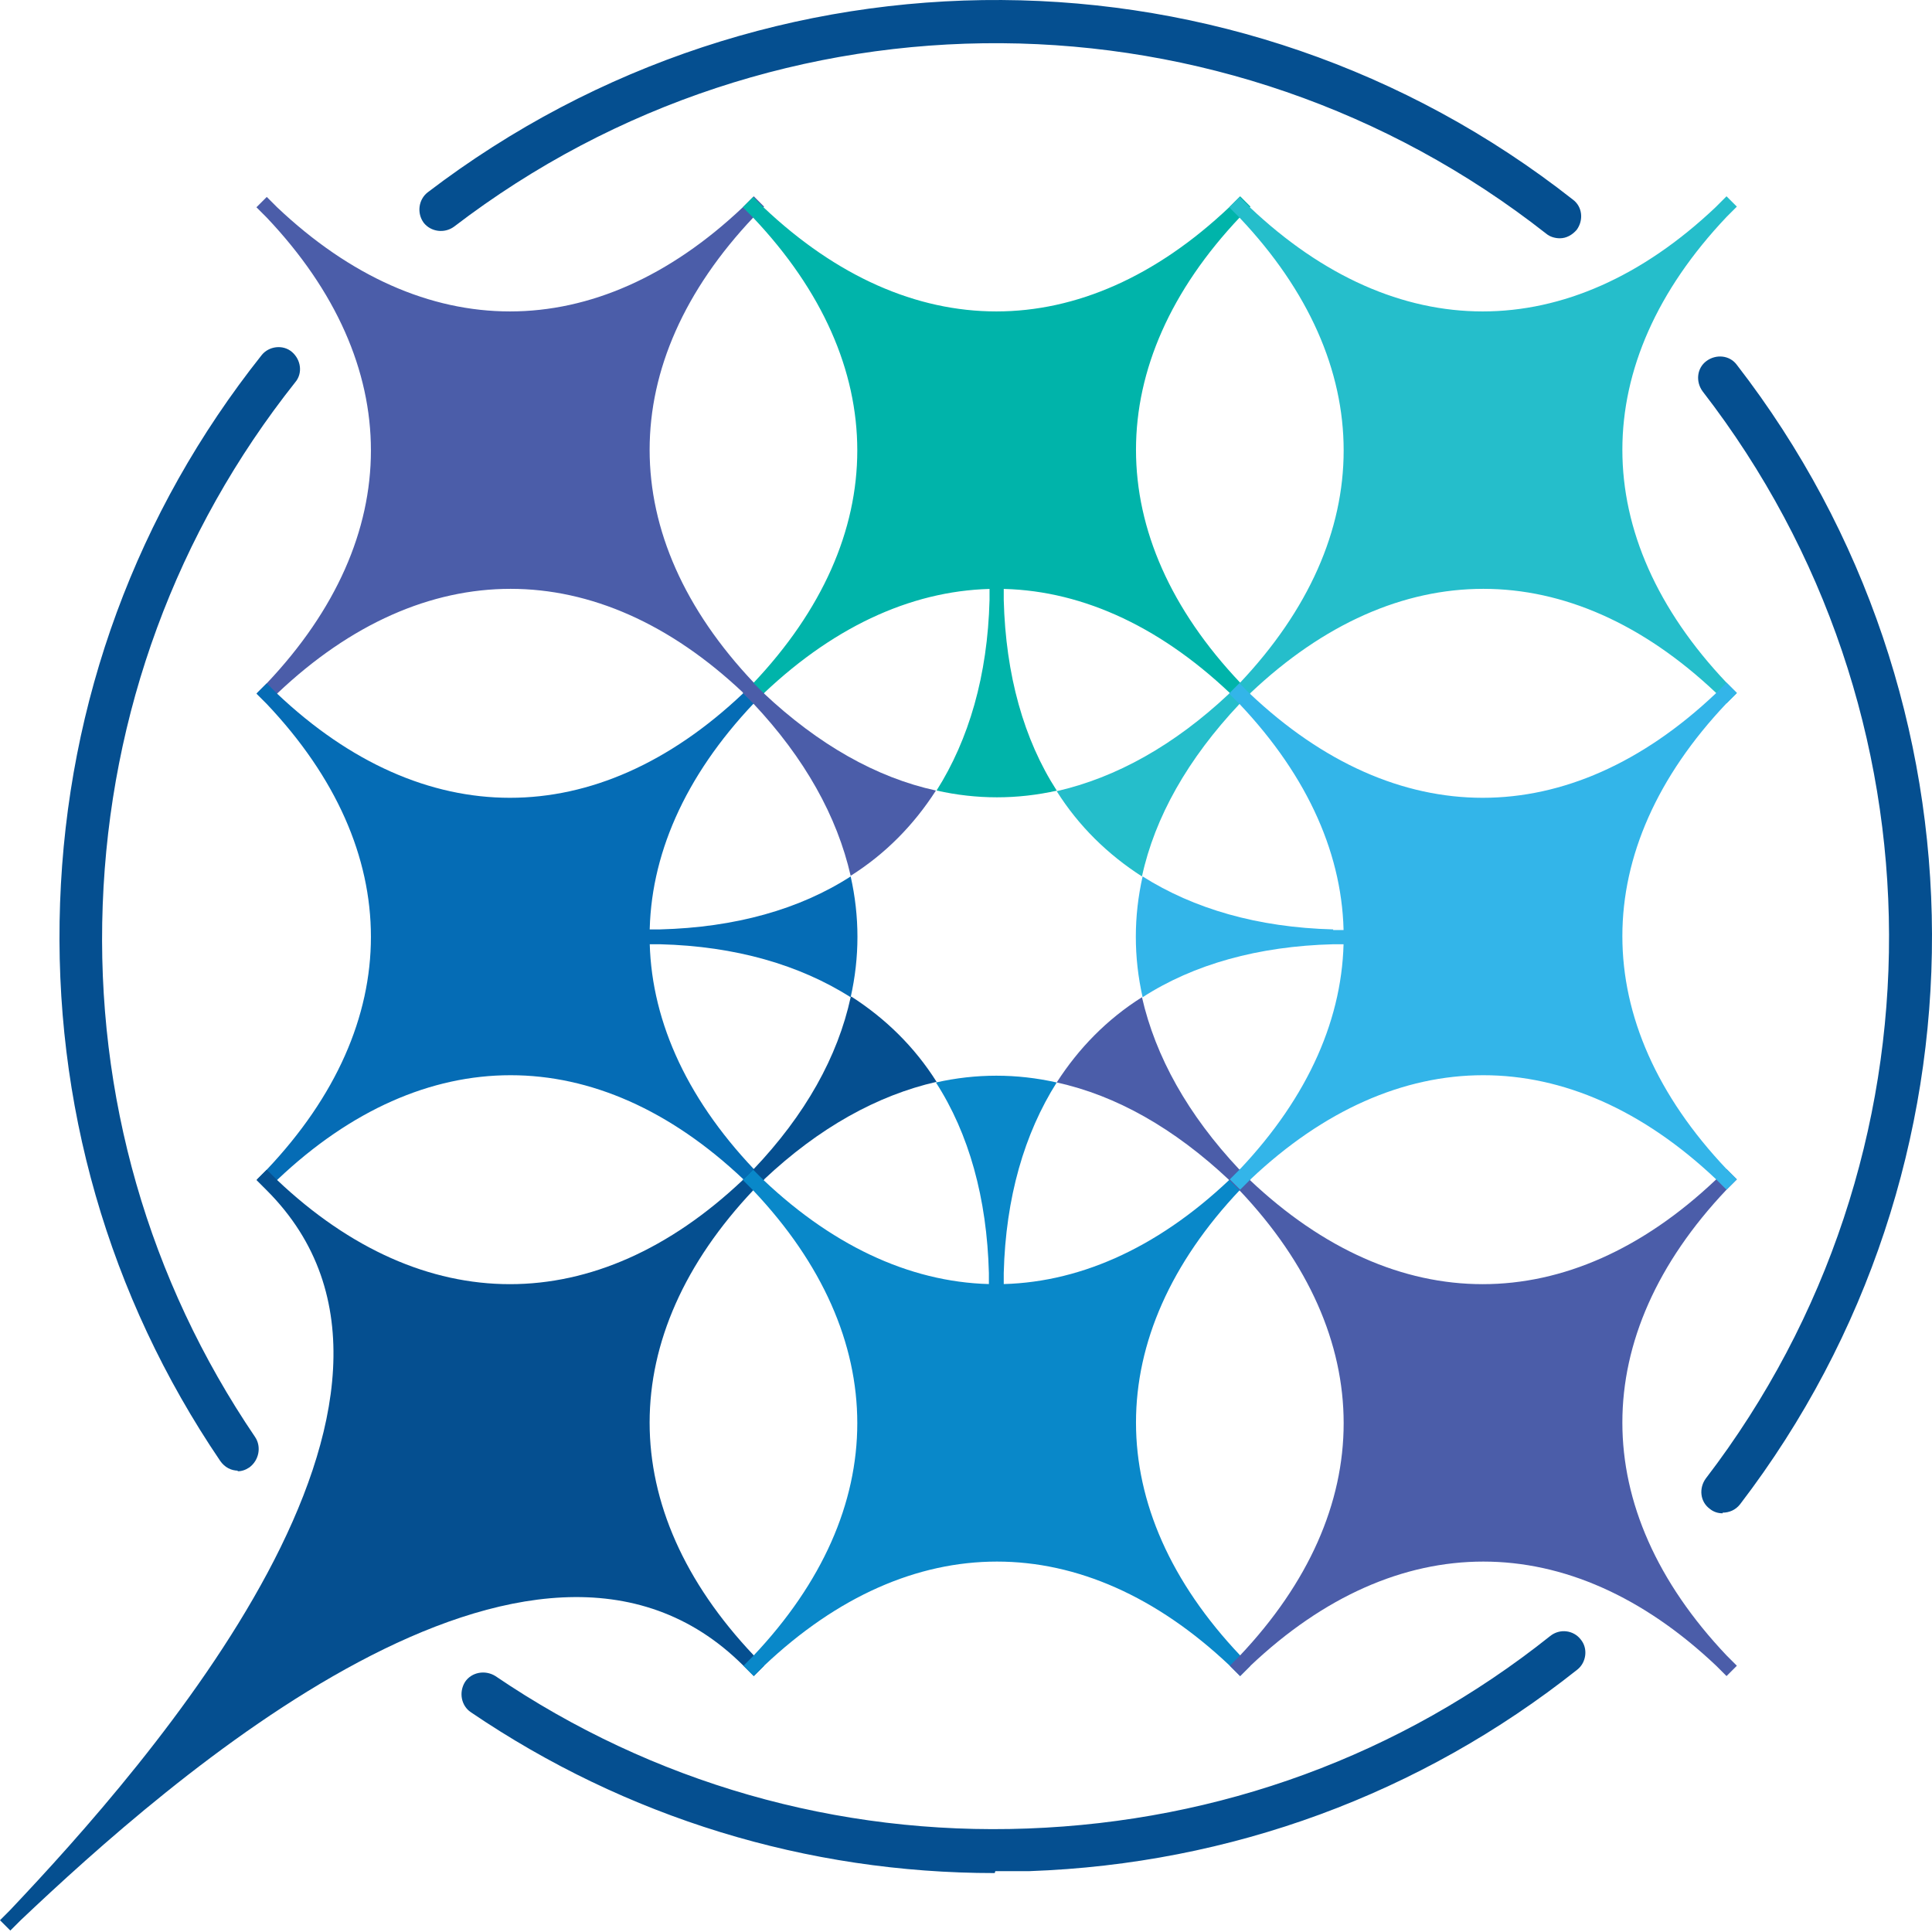
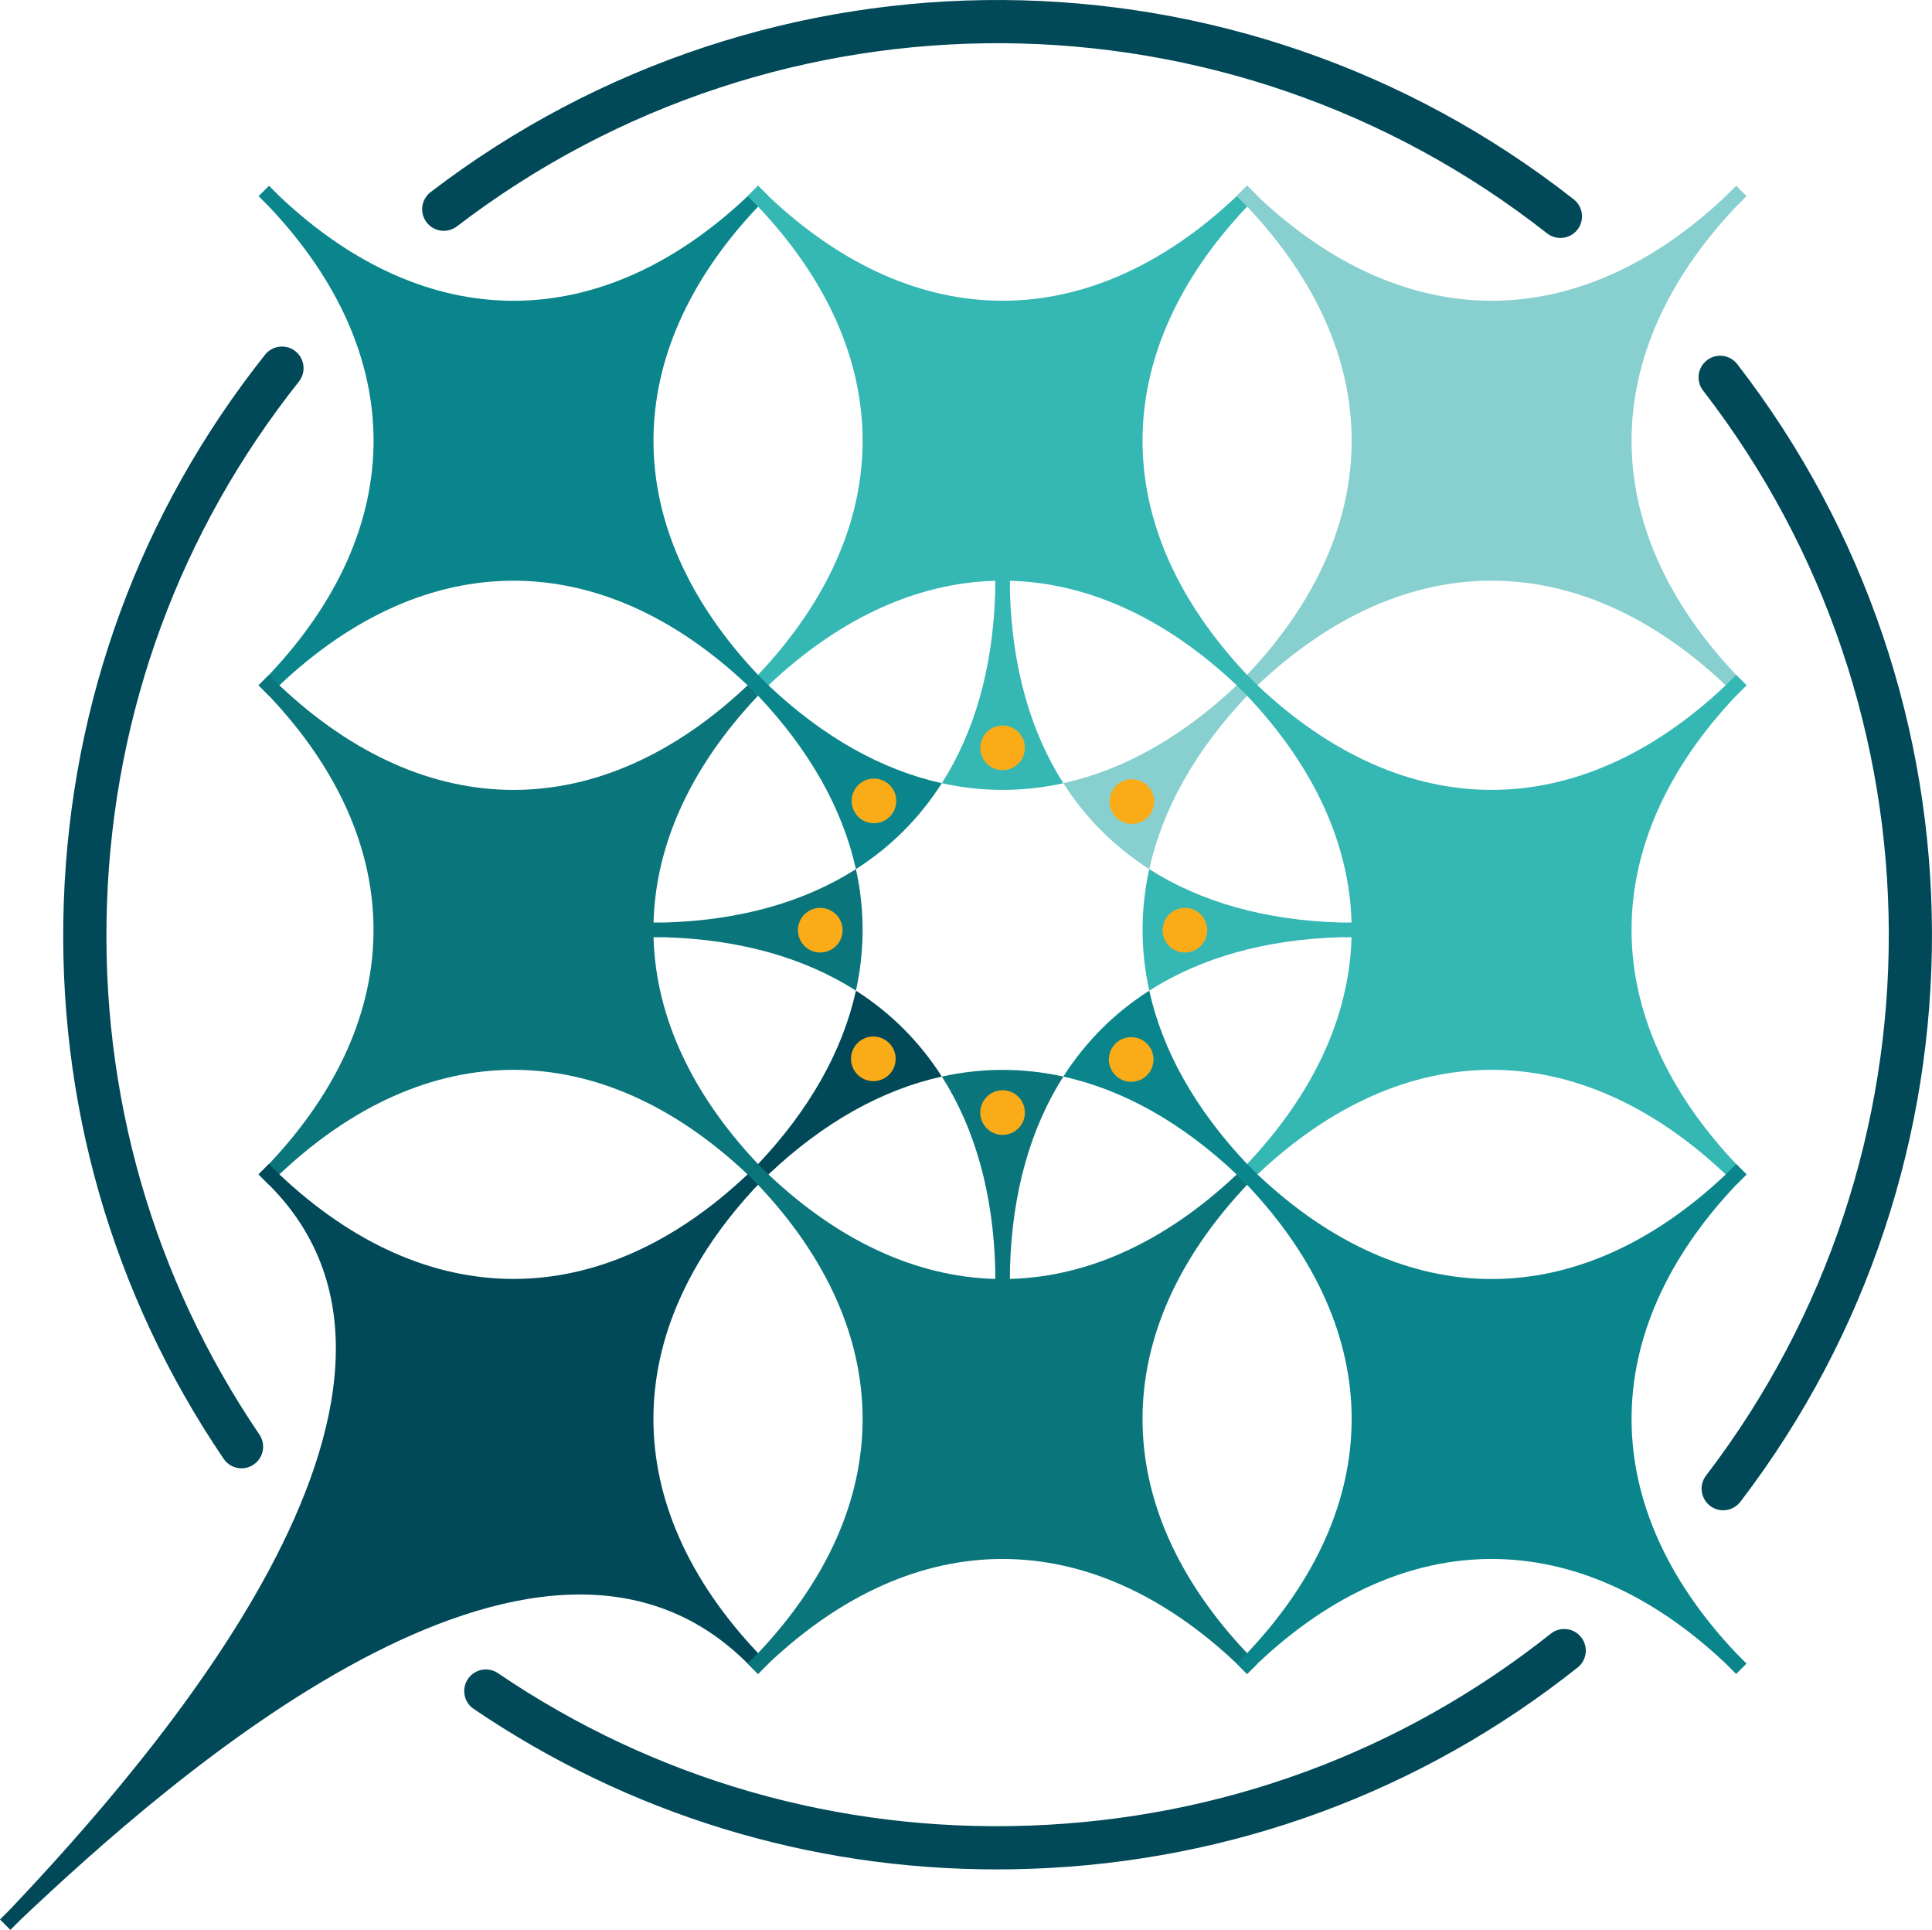
- <svg xmlns="http://www.w3.org/2000/svg" width="636" height="636" viewBox="0 0 636 636" fill="none">
-   <path d="M244.525 68.232C196.259 113.947 139.487 113.947 91.22 68.232L87.818 64.83L86.117 66.531L84.416 68.232L87.818 71.634C133.533 119.901 133.533 176.673 87.818 224.94L84.629 228.129L88.031 231.531L91.433 228.129C139.699 182.414 196.471 182.414 244.738 228.129L248.14 231.531L251.542 228.129L248.14 224.727C202.425 176.46 202.425 119.688 248.14 71.422L251.542 68.02L249.841 66.319L248.14 64.618L244.738 68.02L244.525 68.232Z" fill="#4B5DA9" />
-   <path d="M244.525 228.342C196.259 274.057 139.487 274.057 91.22 228.342L87.818 224.94L86.117 226.641L84.416 228.342L87.818 231.744C133.533 280.011 133.533 336.783 87.818 385.05L84.629 388.239L88.031 391.641L91.433 388.239C139.699 342.524 196.471 342.524 244.738 388.239L248.14 391.641L251.542 388.239L248.14 384.837C202.425 336.57 202.425 279.798 248.14 231.532L251.542 228.13L249.841 226.429L248.14 224.728L244.738 228.13L244.525 228.342Z" fill="#056CB5" />
-   <path d="M404.633 68.233C356.366 113.948 299.594 113.948 251.328 68.233L247.926 64.831L246.224 66.532L244.523 68.233L247.926 71.635C293.641 119.901 293.641 176.673 247.926 224.94L244.736 228.129L248.138 231.531L251.54 228.129C299.807 182.414 356.579 182.414 404.845 228.129L408.248 231.531L411.65 228.129L408.248 224.727C362.532 176.461 362.532 119.689 408.248 71.422L411.65 68.02L409.949 66.319L408.248 64.618L404.845 68.02L404.633 68.233Z" fill="#00B4AA" />
-   <path d="M347.858 356.344C367.42 360.597 386.557 371.441 404.63 388.451L408.032 391.853L411.434 388.451L408.032 385.049C391.022 366.976 380.391 347.839 375.925 328.277C364.443 335.507 355.088 345.075 347.858 356.344Z" fill="#4B5DA9" />
-   <path d="M280.034 328.277C275.782 347.839 265.15 366.976 247.927 385.049L244.738 388.239L248.14 391.641L251.542 388.239C269.615 371.228 288.752 360.597 308.314 356.132C301.084 344.65 291.516 335.294 280.247 328.065L280.034 328.277Z" fill="#054F90" />
-   <path d="M375.925 288.516C380.178 268.954 391.022 249.818 408.032 231.744L411.434 228.342L409.733 226.641L408.032 224.94L404.63 228.342C386.557 245.353 367.42 255.984 347.858 260.449C355.088 271.931 364.656 281.287 375.925 288.516Z" fill="#25BECB" />
-   <path d="M308.099 260.236C288.538 255.984 269.401 245.14 251.328 228.13L247.926 224.728L246.224 226.429L244.523 228.13L247.926 231.532C264.936 249.605 275.567 268.742 280.032 288.303C291.514 281.074 300.87 271.506 308.099 260.236Z" fill="#4B5DA9" />
-   <path d="M347.86 260.236C337.016 243.439 331.063 222.176 330.425 197.511V192.621H328.086H325.747V197.511C325.109 222.389 318.943 243.439 308.312 260.236C321.494 263.213 334.89 263.213 348.073 260.236H347.86Z" fill="#00B4AA" />
-   <path d="M308.099 356.345C318.943 373.142 324.896 394.405 325.534 419.07V423.961H330.425V419.07C331.063 394.193 337.229 373.142 347.86 356.345C334.677 353.368 321.282 353.368 308.099 356.345Z" fill="#0988C9" />
-   <path d="M438.865 305.952C413.988 305.314 392.937 299.148 376.14 288.516C373.163 301.699 373.163 315.095 376.14 328.278C392.937 317.434 414.2 311.48 438.865 310.842H443.756V308.503V306.164H438.865V305.952Z" fill="#33B5E9" />
-   <path d="M280.031 288.516C263.234 299.36 241.971 305.314 217.306 305.952H212.628C212.628 305.952 212.628 305.952 212.416 305.952V310.842H217.306C242.184 311.48 263.234 317.646 280.031 328.278C283.008 315.095 283.008 301.699 280.031 288.516Z" fill="#056CB5" />
-   <path d="M564.743 68.233C516.476 113.948 459.704 113.948 411.437 68.233L408.035 64.831L406.334 66.532L404.633 68.233L408.035 71.635C453.751 119.901 453.751 176.673 408.035 224.94L404.846 228.129L408.248 231.531L411.65 228.129C459.917 182.414 516.689 182.414 564.955 228.129L568.357 231.531L571.759 228.129L568.357 224.727C522.642 176.461 522.642 119.689 568.357 71.422L571.759 68.02L570.058 66.319L568.357 64.618L564.955 68.02L564.743 68.233Z" fill="#25BECB" />
-   <path d="M244.523 388.451C196.256 434.166 139.484 434.166 91.218 388.451L87.816 385.049L86.115 386.75L84.414 388.451L87.816 391.853C155.644 459.682 48.905 580.667 3.189 628.934L0 632.124L3.402 635.526L6.804 632.124C55.071 586.408 175.631 479.244 244.736 548.348L248.138 551.75L251.54 548.348L248.138 544.946C202.422 496.679 202.422 439.907 248.138 391.641L251.54 388.239L249.839 386.538L248.138 384.837L244.736 388.239L244.523 388.451Z" fill="#054F90" />
-   <path d="M404.633 388.451C356.366 434.166 299.594 434.166 251.328 388.451L247.926 385.049L246.224 386.75L244.523 388.451L247.926 391.853C293.641 440.12 293.641 496.892 247.926 545.159L244.736 548.348L248.138 551.75L251.54 548.348C299.807 502.633 356.579 502.633 404.845 548.348L408.248 551.75L411.65 548.348L408.248 544.946C362.532 496.679 362.532 439.907 408.248 391.641L411.65 388.239L409.949 386.538L408.248 384.837L404.845 388.239L404.633 388.451Z" fill="#0988C9" />
-   <path d="M564.743 388.451C516.476 434.166 459.704 434.166 411.437 388.451L408.035 385.049L406.334 386.75L404.633 388.451L408.035 391.853C453.751 440.12 453.751 496.892 408.035 545.159L404.846 548.348L408.248 551.75L411.65 548.348C459.917 502.633 516.689 502.633 564.955 548.348L568.357 551.75L571.759 548.348L568.357 544.946C522.642 496.679 522.642 439.907 568.357 391.641L571.759 388.239L570.058 386.538L568.357 384.837L564.955 388.239L564.743 388.451Z" fill="#4B5DA9" />
-   <path d="M564.743 228.342C516.476 274.057 459.704 274.057 411.437 228.342L408.035 224.94L406.334 226.641L404.633 228.342L408.035 231.744C453.751 280.011 453.751 336.783 408.035 385.05L404.846 388.239L408.248 391.641L411.65 388.239C459.917 342.524 516.689 342.524 564.955 388.239L568.357 391.641L571.759 388.239L568.357 384.837C522.642 336.57 522.642 279.798 568.357 231.532L571.759 228.13L570.058 226.429L568.357 224.728L564.955 228.13L564.743 228.342Z" fill="#33B5E9" />
-   <path d="M327.451 616.602C265.576 616.602 206.04 598.316 155.009 563.657C151.819 561.531 150.969 557.066 153.095 553.664C155.222 550.474 159.687 549.624 163.089 551.75C214.758 586.834 275.569 604.27 338.295 601.931C401.445 599.592 460.982 577.904 510.311 538.567C513.501 536.016 517.966 536.654 520.305 539.63C522.856 542.607 522.219 547.285 519.242 549.624C467.573 590.661 405.06 613.625 338.933 615.964C335.105 615.964 331.491 615.964 327.663 615.964L327.451 616.602Z" fill="#054F90" />
-   <path d="M567.08 498.168C565.592 498.168 564.103 497.743 562.828 496.679C559.638 494.34 559.213 489.875 561.552 486.686C642.351 381.222 641.925 234.083 560.489 128.832C558.15 125.642 558.575 121.177 561.764 118.838C564.954 116.499 569.419 116.925 571.758 120.114C657.022 230.256 657.447 384.624 572.821 495.191C571.333 497.105 569.206 497.955 567.08 497.955V498.168Z" fill="#054F90" />
-   <path d="M513.498 78.439C512.009 78.439 510.308 78.014 509.033 76.951C403.781 -5.762 255.792 -6.825 149.478 74.612C146.288 76.951 141.823 76.313 139.484 73.336C137.145 70.146 137.783 65.681 140.76 63.342C252.39 -21.922 407.396 -21.071 517.75 65.681C520.94 68.02 521.365 72.485 519.026 75.675C517.538 77.376 515.624 78.439 513.498 78.439Z" fill="#054F90" />
-   <path d="M78.463 484.135C76.124 484.135 73.998 483.072 72.509 480.945C35.725 426.725 17.439 363.149 19.777 297.234C22.116 230.894 45.08 168.594 86.118 116.925C88.457 113.948 93.134 113.31 96.111 115.862C99.088 118.414 99.726 122.879 97.174 125.856C58.051 175.185 36.15 234.721 33.811 297.872C31.472 360.81 48.908 421.409 83.991 473.078C86.118 476.267 85.267 480.733 82.078 483.072C80.802 483.922 79.526 484.347 78.038 484.347L78.463 484.135Z" fill="#054F90" />
+ <svg xmlns="http://www.w3.org/2000/svg" id="Layer_2" data-name="Layer 2" viewBox="0 0 1080 1078.65">
+   <defs>
+     <style>
+       .cls-1 {
+         fill: #35b7b4;
+       }
+ 
+       .cls-2 {
+         fill: #88d0cf;
+       }
+ 
+       .cls-3 {
+         fill: #faab18;
+       }
+ 
+       .cls-4 {
+         fill: #014958;
+       }
+ 
+       .cls-5 {
+         fill: #0a858b;
+       }
+ 
+       .cls-6 {
+         fill: #0a757b;
+       }
+     </style>
+   </defs>
+   <g id="Layer_1-2" data-name="Layer 1">
+     <g>
+       <path class="cls-5" d="M417.95,109.65c-82.39,77.95-179.37,77.95-261.76,0l-5.81-5.82-2.91,2.91-2.91,2.91,5.81,5.81c77.94,82.38,77.94,179.37,0,261.76l-5.53,5.53c-.09.09-.19.18-.28.28h0s5.81,5.81,5.81,5.81h0s5.81-5.81,5.81-5.81c82.39-77.95,179.37-77.95,261.76,0,0,0,5.81,5.81,5.81,5.82l5.82-5.82-5.81-5.81c-77.95-82.39-77.95-179.37,0-261.76l5.82-5.81-2.91-2.91-2.91-2.91-5.81,5.81Z" />
+       <path class="cls-6" d="M417.93,383.03c-82.39,77.95-179.37,77.95-261.76,0l-5.81-5.82-2.91,2.91-2.91,2.91,5.81,5.81c77.94,82.38,77.94,179.37,0,261.76l-5.53,5.53c-.09.09-.19.18-.28.28h0s5.81,5.81,5.81,5.81h0s5.81-5.81,5.81-5.81c82.39-77.95,179.37-77.95,261.76,0,0,0,5.81,5.81,5.81,5.82l5.82-5.82-5.81-5.81c-77.95-82.39-77.95-179.37,0-261.76l5.82-5.81-2.91-2.91-2.91-2.91-5.81,5.81Z" />
+       <path class="cls-1" d="M691.33,109.63c-82.39,77.95-179.37,77.95-261.76,0l-5.81-5.82-2.91,2.91-2.91,2.91,5.81,5.81c77.94,82.38,77.94,179.37,0,261.76l-5.53,5.53c-.09.09-.19.18-.28.28h0s5.81,5.81,5.81,5.81h0s5.81-5.81,5.81-5.81c82.39-77.95,179.37-77.95,261.76,0,0,0,5.81,5.81,5.81,5.82l5.82-5.82-5.81-5.81c-77.95-82.39-77.95-179.37,0-261.76l5.82-5.81-2.91-2.91-2.91-2.91-5.81,5.81Z" />
+       <path class="cls-5" d="M594.41,601.71c33.33,7.36,66.15,25.59,96.92,54.71,0,0,5.81,5.81,5.81,5.82l5.82-5.82-5.81-5.81c-29.12-30.78-47.35-63.59-54.71-96.92-19.47,12.43-35.59,28.55-48.02,48.02Z" />
+       <path class="cls-4" d="M478.47,553.68c-7.36,33.33-25.59,66.15-54.71,96.93l-5.53,5.53c-.09.09-.19.18-.28.28h0s5.81,5.81,5.81,5.81h0s5.81-5.81,5.81-5.81c30.78-29.12,63.59-47.35,96.92-54.71-12.43-19.48-28.55-35.6-48.03-48.03Z" />
+       <path class="cls-2" d="M642.44,485.77c7.36-33.33,25.59-66.15,54.71-96.92l5.82-5.81-2.91-2.91-2.91-2.91-5.81,5.81c-30.78,29.12-63.59,47.35-96.92,54.71,12.43,19.48,28.55,35.59,48.02,48.02Z" />
+       <path class="cls-5" d="M526.49,437.75c-33.33-7.36-66.14-25.59-96.92-54.71l-5.81-5.82-2.91,2.91-2.91,2.91,5.81,5.81c29.12,30.77,47.35,63.59,54.71,96.92,19.47-12.43,35.59-28.54,48.02-48.02Z" />
+       <path class="cls-1" d="M594.41,437.75c-18.36-28.77-28.67-64.87-29.85-107.22v-8.22s-4.11,0-4.11,0h-4.11v8.22c-1.17,42.35-11.49,78.45-29.85,107.22,22.56,4.98,45.36,4.98,67.92,0Z" />
+       <path class="cls-6" d="M526.5,601.71c18.36,28.77,28.67,64.87,29.85,107.22,0,0,0,8.22,0,8.22h8.23v-8.22c1.17-42.35,11.48-78.45,29.84-107.22-22.56-4.98-45.35-4.98-67.91,0Z" />
+       <path class="cls-1" d="M749.66,515.62c-42.35-1.17-78.45-11.49-107.22-29.85-4.98,22.56-4.98,45.35,0,67.91,28.77-18.36,64.87-28.68,107.22-29.85h8.22s0-4.11,0-4.11v-4.11h-8.22Z" />
+       <path class="cls-6" d="M478.47,485.77c-28.77,18.36-64.87,28.67-107.22,29.85h-7.83c-.13,0-.26,0-.39,0h0v8.22h0s8.22,0,8.22,0c42.35,1.17,78.44,11.48,107.22,29.84,4.98-22.56,4.98-45.35,0-67.91Z" />
+       <path class="cls-2" d="M964.71,109.63c-82.39,77.95-179.37,77.95-261.76,0l-5.81-5.82-2.91,2.91-2.91,2.91,5.81,5.81c77.94,82.38,77.94,179.37,0,261.76l-5.53,5.53c-.09.09-.19.18-.28.28h0s5.81,5.81,5.81,5.81h0s5.81-5.81,5.81-5.81c82.39-77.95,179.37-77.95,261.76,0,0,0,5.81,5.81,5.81,5.82l5.82-5.82-5.81-5.81c-77.95-82.39-77.95-179.37,0-261.76l5.82-5.81-2.91-2.91-2.91-2.91-5.81,5.81Z" />
+       <path class="cls-4" d="M417.92,656.35c-82.39,77.95-179.37,77.95-261.76,0l-5.81-5.82-2.91,2.91-2.91,2.91,5.81,5.81c115.62,115.62-66.59,322.47-144.53,404.86l-5.53,5.53c-.09.09-.19.18-.28.28h0s5.81,5.81,5.81,5.81h0s5.81-5.81,5.81-5.81c82.39-77.95,288.37-261.03,406.29-143.1,0,0,5.81,5.81,5.81,5.82l5.82-5.82-5.81-5.81c-77.95-82.39-77.95-179.37,0-261.76l5.82-5.81-2.91-2.91-2.91-2.91-5.81,5.81Z" />
+       <path class="cls-6" d="M691.33,656.41c-82.39,77.95-179.37,77.95-261.76,0l-5.81-5.82-2.91,2.91-2.91,2.91,5.81,5.81c77.94,82.38,77.94,179.37,0,261.76l-5.53,5.53c-.09.09-.19.18-.28.28h0s5.81,5.81,5.81,5.81h0s5.81-5.81,5.81-5.81c82.39-77.95,179.37-77.95,261.76,0,0,0,5.81,5.81,5.81,5.82l5.82-5.82-5.81-5.81c-77.95-82.39-77.95-179.37,0-261.76l5.82-5.81-2.91-2.91-2.91-2.91-5.81,5.81Z" />
+       <path class="cls-1" d="M964.7,383.02c-82.39,77.95-179.37,77.95-261.76,0l-5.81-5.82-2.91,2.91-2.91,2.91,5.81,5.81c77.94,82.38,77.94,179.37,0,261.76l-5.53,5.53c-.09.09-.19.18-.28.28h0s5.81,5.81,5.81,5.81h0s5.81-5.81,5.81-5.81c82.39-77.95,179.37-77.95,261.76,0,0,0,5.81,5.81,5.81,5.82l5.82-5.82-5.81-5.81c-77.95-82.39-77.95-179.37,0-261.76l5.82-5.81-2.91-2.91-2.91-2.91-5.81,5.81Z" />
+       <path class="cls-4" d="M557.16,1044.84c-104.9,0-205.6-30.83-292.36-89.7-5.52-3.74-6.96-11.25-3.21-16.77,3.74-5.52,11.25-6.95,16.77-3.21,87.74,59.53,190.47,89,297.05,85.2,107.1-3.81,207.89-40.9,291.48-107.27,5.22-4.15,12.82-3.27,16.96,1.95,4.15,5.22,3.28,12.82-1.95,16.96-87.66,69.6-193.34,108.51-305.63,112.5-6.38.23-12.76.34-19.11.34Z" />
+       <path class="cls-4" d="M963.28,844.12c-2.56,0-5.14-.81-7.33-2.48-5.3-4.05-6.31-11.63-2.26-16.92,136.83-178.9,136.15-428.28-1.66-606.43-4.08-5.27-3.11-12.86,2.16-16.94,5.27-4.08,12.85-3.11,16.94,2.16,144.5,186.8,145.21,448.28,1.74,635.87-2.38,3.11-5.97,4.74-9.6,4.74Z" />
+       <path class="cls-4" d="M872.27,133c-2.61,0-5.24-.84-7.45-2.58C686.3-9.81,435.69-11.41,255.4,126.53c-5.3,4.05-12.87,3.04-16.92-2.25-4.05-5.3-3.04-12.87,2.25-16.92,189.04-144.65,451.82-142.97,639.01,4.08,5.24,4.12,6.16,11.71,2.04,16.95-2.38,3.03-5.92,4.62-9.5,4.62Z" />
+       <path class="cls-4" d="M135.03,820.67c-3.87,0-7.67-1.85-10-5.3-62.43-92.02-93.33-199.72-89.36-311.47,3.99-112.29,42.89-217.98,112.5-305.64,4.14-5.22,11.74-6.1,16.96-1.95,5.22,4.15,6.09,11.74,1.95,16.96-66.37,83.59-103.47,184.38-107.27,291.48-3.79,106.59,25.67,209.31,85.2,297.05,3.74,5.52,2.31,13.03-3.21,16.77-2.08,1.41-4.44,2.08-6.77,2.08Z" />
+       <path class="cls-5" d="M964.71,656.41c-82.39,77.95-179.37,77.95-261.76,0l-5.81-5.82-2.91,2.91-2.91,2.91,5.81,5.81c77.94,82.38,77.94,179.37,0,261.76l-5.53,5.53c-.09.09-.19.18-.28.28h0s5.81,5.81,5.81,5.81h0s5.81-5.81,5.81-5.81c82.39-77.95,179.37-77.95,261.76,0,0,0,5.81,5.81,5.81,5.82l5.82-5.82-5.81-5.81c-77.95-82.39-77.95-179.37,0-261.76l5.82-5.81-2.91-2.91-2.91-2.91-5.81,5.81Z" />
+       <circle class="cls-3" cx="560.45" cy="417.98" r="12.48" />
+       <circle class="cls-3" cx="560.45" cy="621.83" r="12.48" />
+       <circle class="cls-3" cx="662.38" cy="519.9" r="12.48" />
+       <circle class="cls-3" cx="458.53" cy="519.9" r="12.48" />
+       <circle class="cls-3" cx="632.71" cy="448.02" r="12.48" />
+       <circle class="cls-3" cx="488.2" cy="591.79" r="12.48" />
+       <circle class="cls-3" cx="632.34" cy="592.16" r="12.48" />
+       <circle class="cls-3" cx="488.56" cy="447.65" r="12.48" />
+     </g>
+   </g>
</svg>
